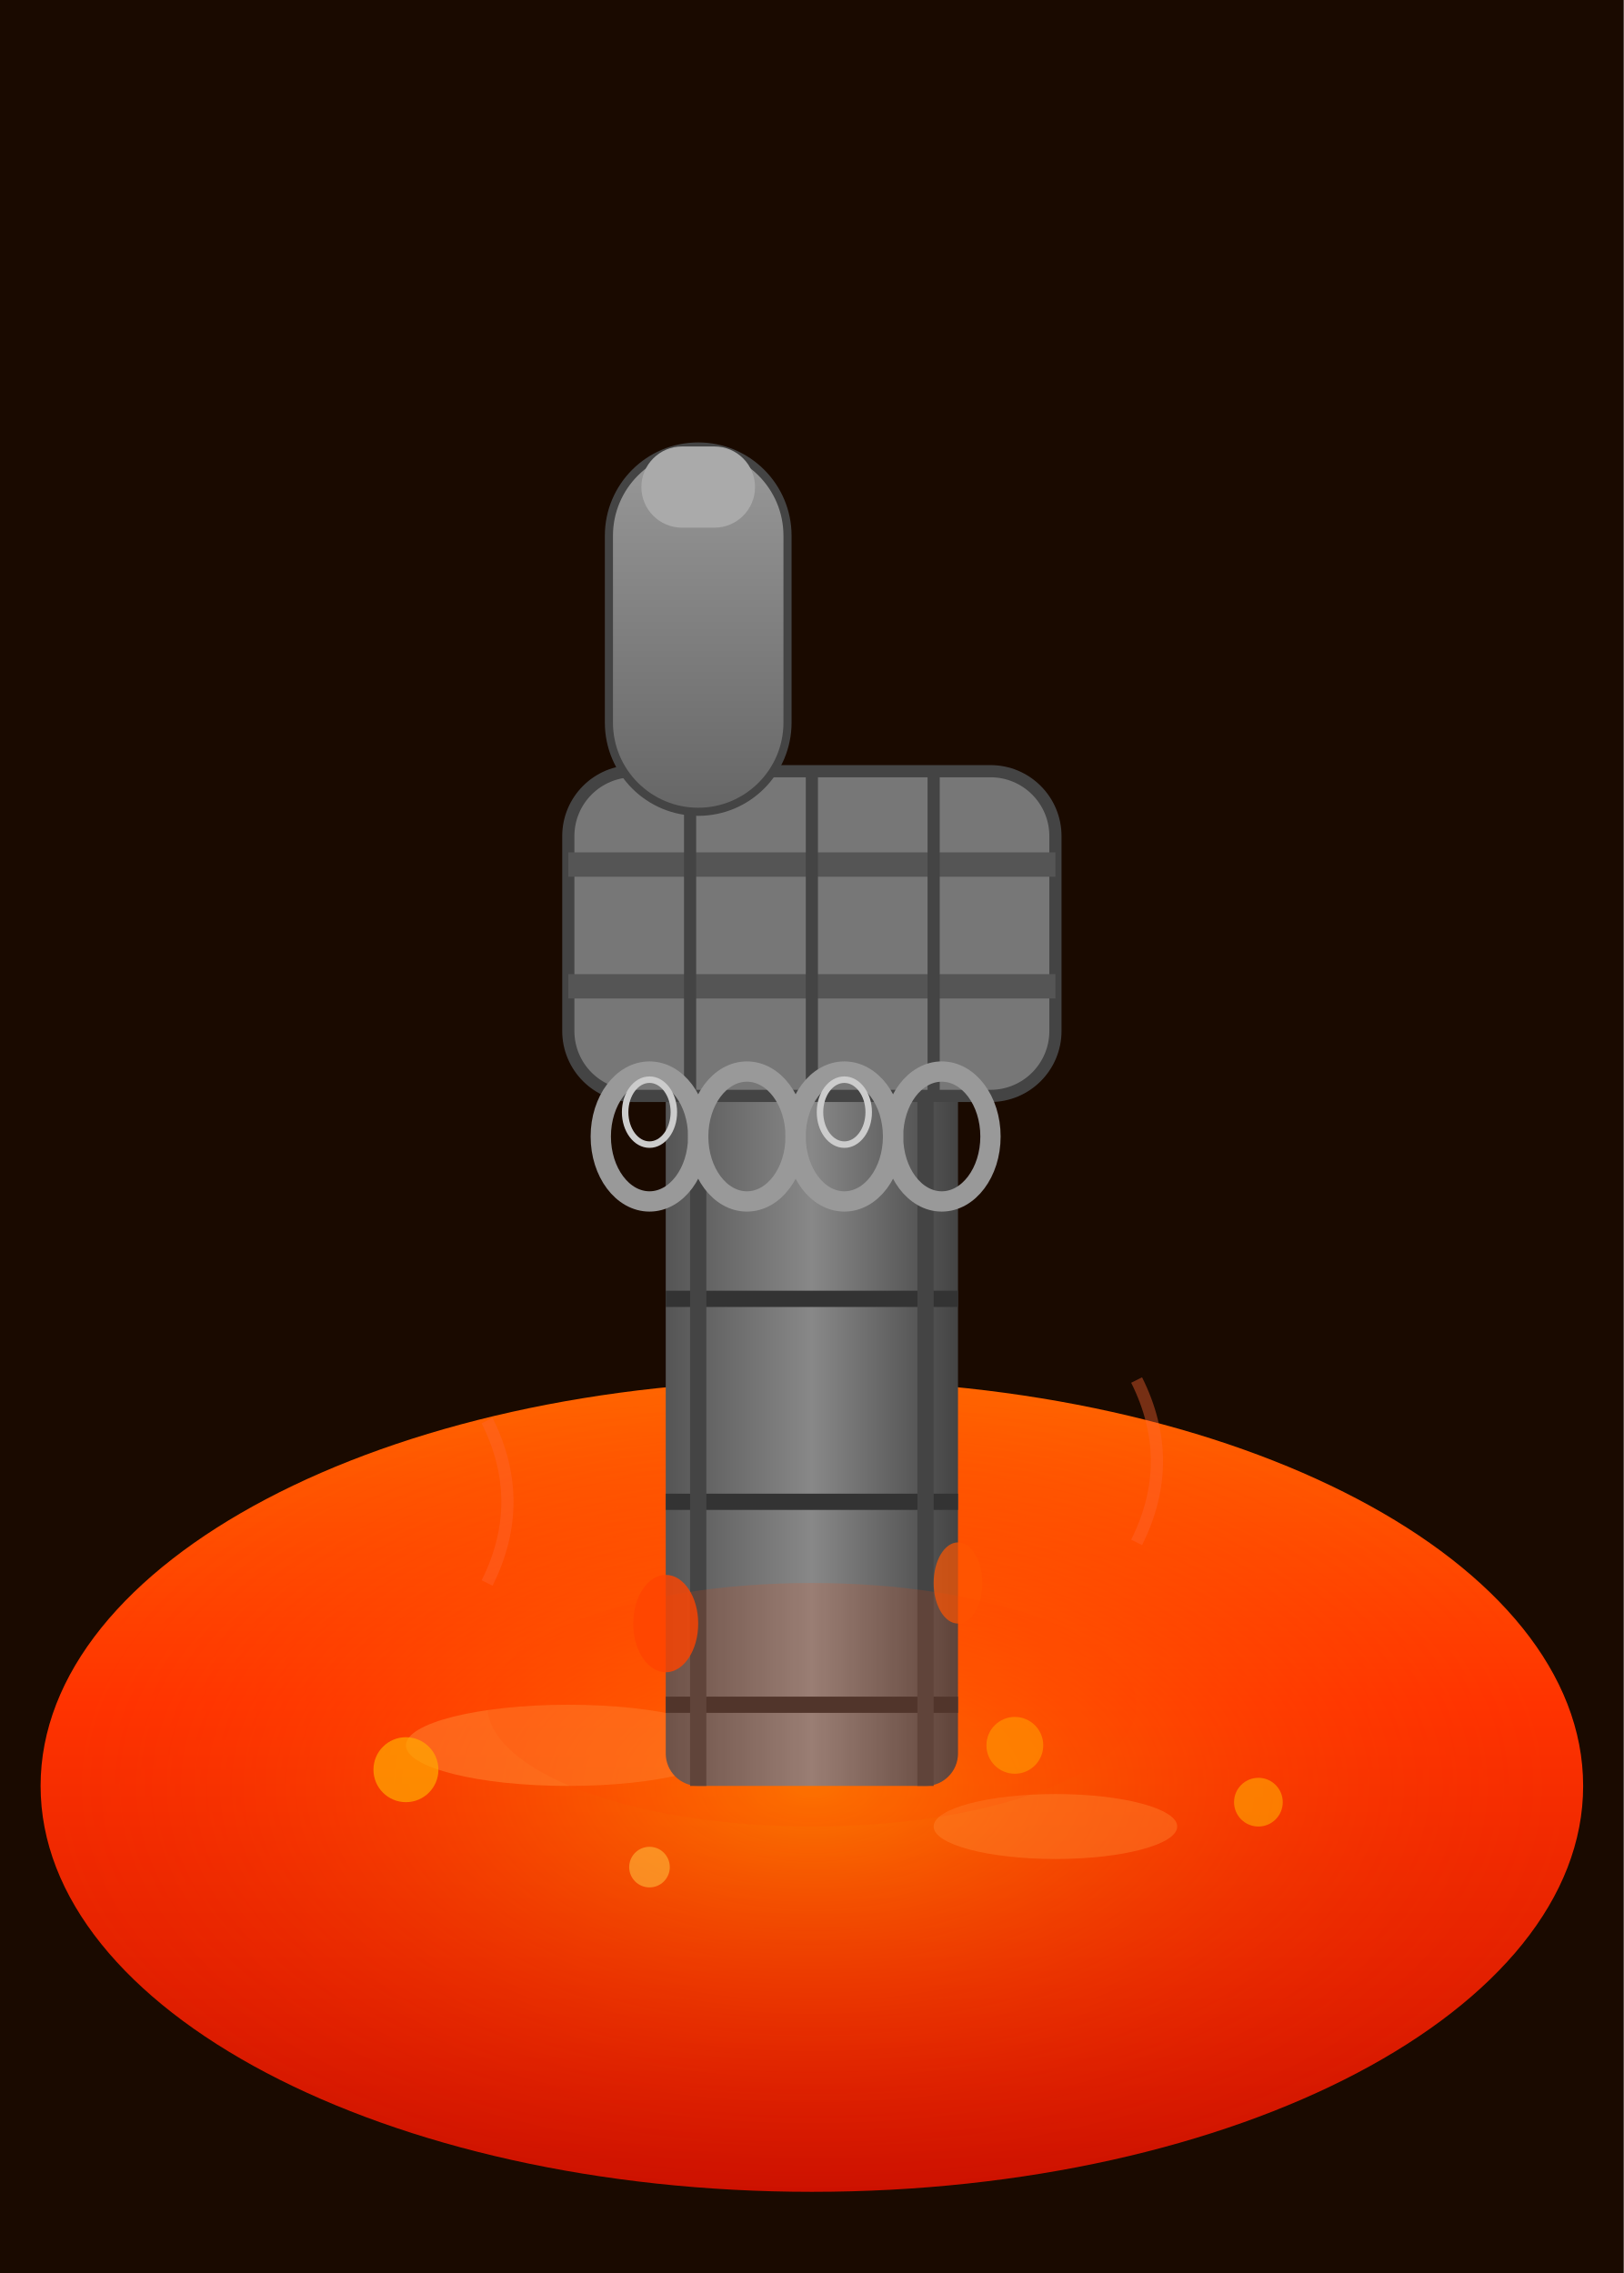
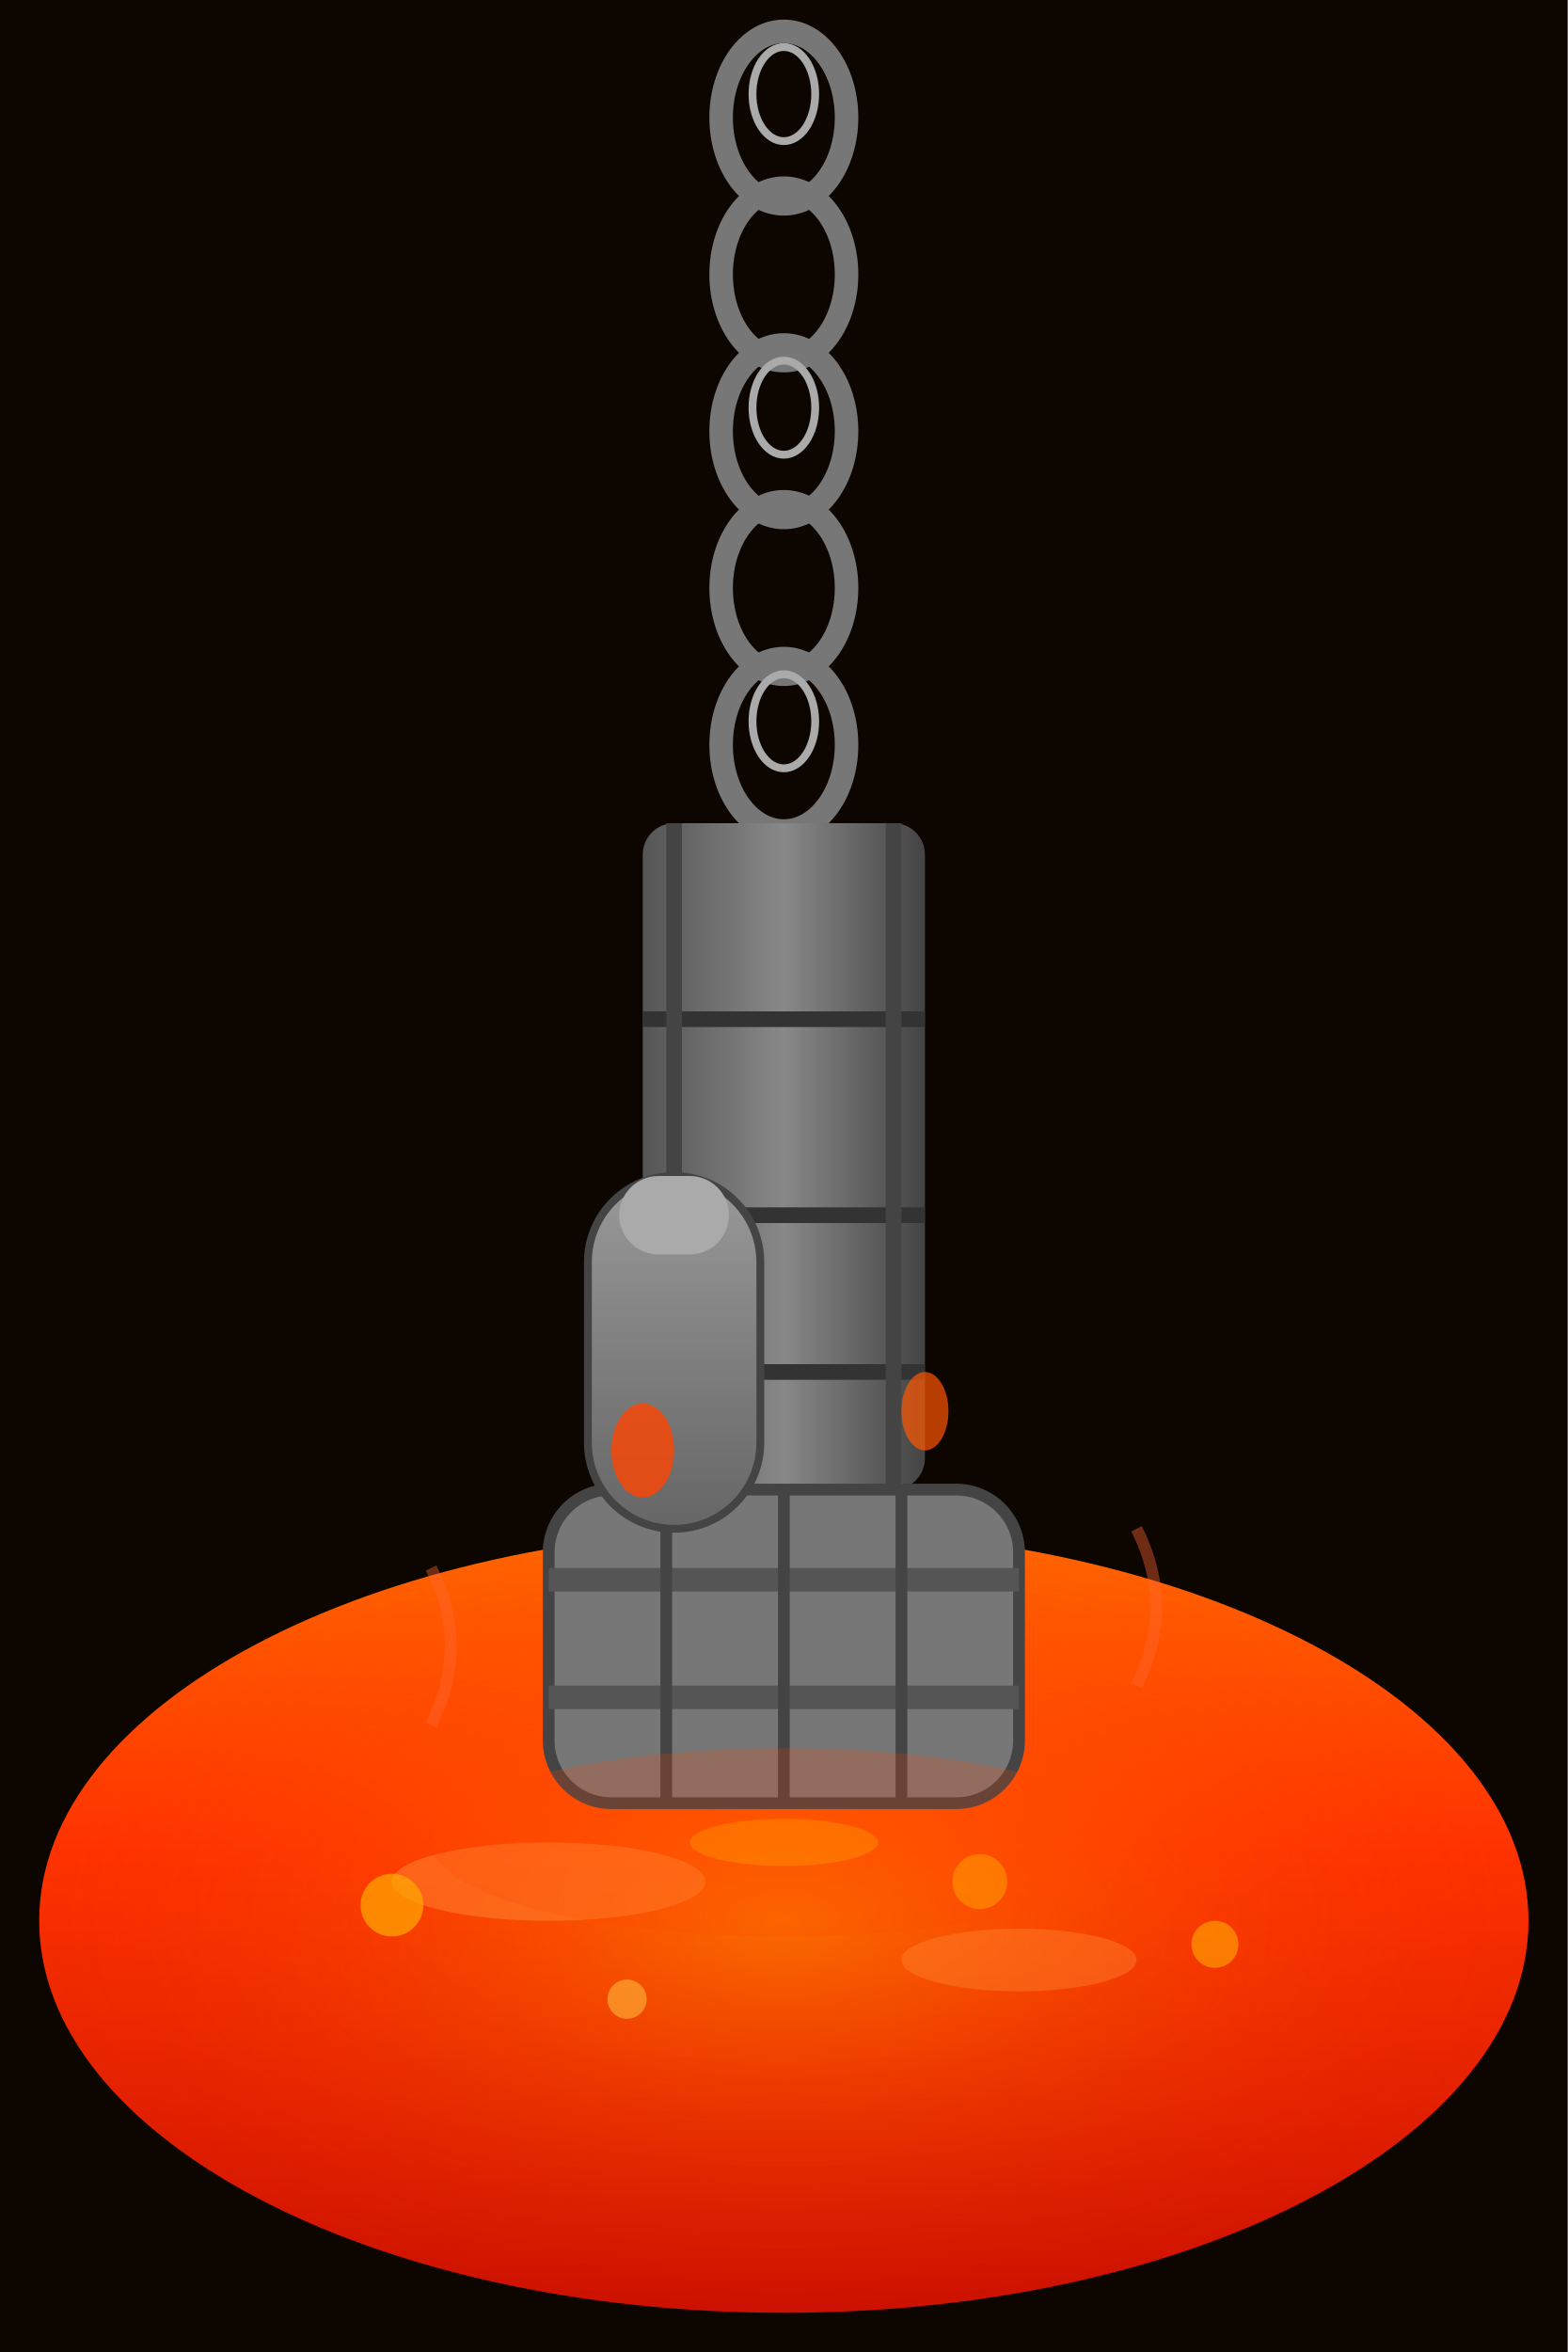
- <svg xmlns="http://www.w3.org/2000/svg" viewBox="0 0 200 280" width="200" height="280">
+ <svg xmlns="http://www.w3.org/2000/svg" viewBox="0 0 200 300" width="200" height="300">
  <defs>
    <linearGradient id="lava" x1="0" y1="0" x2="0" y2="1">
      <stop offset="0%" stop-color="#ff6600" />
      <stop offset="40%" stop-color="#ff3300" />
      <stop offset="100%" stop-color="#cc1100" />
    </linearGradient>
    <linearGradient id="arm" x1="0" y1="0" x2="1" y2="0">
      <stop offset="0%" stop-color="#555" />
      <stop offset="50%" stop-color="#888" />
      <stop offset="100%" stop-color="#444" />
    </linearGradient>
    <radialGradient id="glow" cx="50%" cy="50%" r="50%">
-       <stop offset="0%" stop-color="#ffaa00" stop-opacity="0.6" />
+       <stop offset="0%" stop-color="#ffaa00" stop-opacity="0.5" />
      <stop offset="100%" stop-color="#ff3300" stop-opacity="0" />
    </radialGradient>
    <linearGradient id="thumb" x1="0" y1="0" x2="0" y2="1">
      <stop offset="0%" stop-color="#999" />
      <stop offset="100%" stop-color="#666" />
    </linearGradient>
  </defs>
-   <rect x="0" y="0" width="200" height="280" fill="#1a0a00" />
-   <ellipse cx="100" cy="220" rx="95" ry="50" fill="url(#lava)" />
-   <ellipse cx="100" cy="220" rx="95" ry="50" fill="url(#glow)" />
-   <ellipse cx="70" cy="215" rx="20" ry="5" fill="#ff8833" opacity="0.5" />
-   <ellipse cx="130" cy="225" rx="15" ry="4" fill="#ff8833" opacity="0.4" />
-   <ellipse cx="100" cy="210" rx="12" ry="3" fill="#ffcc00" opacity="0.3" />
-   <circle cx="50" cy="218" r="4" fill="#ffaa00" opacity="0.7" />
-   <circle cx="155" cy="222" r="3" fill="#ffaa00" opacity="0.6" />
-   <circle cx="80" cy="230" r="2.5" fill="#ffcc44" opacity="0.5" />
-   <circle cx="125" cy="215" r="3.5" fill="#ffaa00" opacity="0.6" />
-   <path d="M60 195 Q65 185 60 175" stroke="#ff6633" stroke-width="1.5" fill="none" opacity="0.4" />
-   <path d="M140 190 Q145 180 140 170" stroke="#ff6633" stroke-width="1.5" fill="none" opacity="0.4" />
-   <path d="M100 192 Q103 182 100 172" stroke="#ff8844" stroke-width="1" fill="none" opacity="0.3" />
-   <rect x="82" y="130" width="36" height="90" rx="4" fill="url(#arm)" />
-   <line x1="82" y1="160" x2="118" y2="160" stroke="#333" stroke-width="2" />
-   <line x1="82" y1="185" x2="118" y2="185" stroke="#333" stroke-width="2" />
-   <line x1="82" y1="210" x2="118" y2="210" stroke="#333" stroke-width="2" />
-   <line x1="86" y1="130" x2="86" y2="220" stroke="#444" stroke-width="2" />
-   <line x1="114" y1="130" x2="114" y2="220" stroke="#444" stroke-width="2" />
-   <rect x="70" y="95" width="60" height="40" rx="8" fill="#777" stroke="#444" stroke-width="1.5" />
-   <rect x="70" y="105" width="60" height="3" fill="#555" />
-   <rect x="70" y="120" width="60" height="3" fill="#555" />
-   <line x1="85" y1="95" x2="85" y2="135" stroke="#444" stroke-width="1.5" />
-   <line x1="100" y1="95" x2="100" y2="135" stroke="#444" stroke-width="1.5" />
-   <line x1="115" y1="95" x2="115" y2="135" stroke="#444" stroke-width="1.5" />
-   <rect x="75" y="55" width="22" height="45" rx="11" fill="url(#thumb)" stroke="#444" stroke-width="1" />
-   <rect x="79" y="55" width="14" height="10" rx="5" fill="#aaa" />
-   <g fill="none" stroke="#999" stroke-width="2.5">
-     <ellipse cx="80" cy="140" rx="6" ry="8" />
-     <ellipse cx="92" cy="140" rx="6" ry="8" />
-     <ellipse cx="104" cy="140" rx="6" ry="8" />
-     <ellipse cx="116" cy="140" rx="6" ry="8" />
+   <rect x="0" y="0" width="200" height="300" fill="#0d0500" />
+   <ellipse cx="100" cy="245" rx="95" ry="50" fill="url(#lava)" />
+   <ellipse cx="100" cy="245" rx="95" ry="50" fill="url(#glow)" />
+   <ellipse cx="70" cy="240" rx="20" ry="5" fill="#ff8833" opacity="0.5" />
+   <ellipse cx="130" cy="250" rx="15" ry="4" fill="#ff8833" opacity="0.4" />
+   <ellipse cx="100" cy="235" rx="12" ry="3" fill="#ffcc00" opacity="0.3" />
+   <circle cx="50" cy="243" r="4" fill="#ffaa00" opacity="0.7" />
+   <circle cx="155" cy="248" r="3" fill="#ffaa00" opacity="0.6" />
+   <circle cx="80" cy="255" r="2.5" fill="#ffcc44" opacity="0.5" />
+   <circle cx="125" cy="240" r="3.5" fill="#ffaa00" opacity="0.6" />
+   <path d="M55 220 Q60 210 55 200" stroke="#ff6633" stroke-width="1.5" fill="none" opacity="0.4" />
+   <path d="M145 215 Q150 205 145 195" stroke="#ff6633" stroke-width="1.5" fill="none" opacity="0.4" />
+   <path d="M100 218 Q103 208 100 198" stroke="#ff8844" stroke-width="1" fill="none" opacity="0.3" />
+   <g fill="none" stroke="#777" stroke-width="3">
+     <ellipse cx="100" cy="15" rx="8" ry="11" />
+     <ellipse cx="100" cy="35" rx="8" ry="11" />
+     <ellipse cx="100" cy="55" rx="8" ry="11" />
+     <ellipse cx="100" cy="75" rx="8" ry="11" />
+     <ellipse cx="100" cy="95" rx="8" ry="11" />
  </g>
-   <g fill="none" stroke="#ccc" stroke-width="0.8">
-     <ellipse cx="80" cy="137" rx="3" ry="4" />
-     <ellipse cx="104" cy="137" rx="3" ry="4" />
+   <g fill="none" stroke="#aaa" stroke-width="1">
+     <ellipse cx="100" cy="12" rx="4" ry="6" />
+     <ellipse cx="100" cy="52" rx="4" ry="6" />
+     <ellipse cx="100" cy="92" rx="4" ry="6" />
  </g>
-   <ellipse cx="82" cy="200" rx="4" ry="6" fill="#ff4400" opacity="0.8" />
-   <ellipse cx="118" cy="195" rx="3" ry="5" fill="#ff5500" opacity="0.7" />
-   <ellipse cx="100" cy="210" rx="40" ry="15" fill="#ff4400" opacity="0.15" />
+   <rect x="82" y="105" width="36" height="85" rx="4" fill="url(#arm)" />
+   <line x1="82" y1="130" x2="118" y2="130" stroke="#333" stroke-width="2" />
+   <line x1="82" y1="155" x2="118" y2="155" stroke="#333" stroke-width="2" />
+   <line x1="82" y1="175" x2="118" y2="175" stroke="#333" stroke-width="2" />
+   <line x1="86" y1="105" x2="86" y2="190" stroke="#444" stroke-width="2" />
+   <line x1="114" y1="105" x2="114" y2="190" stroke="#444" stroke-width="2" />
+   <rect x="70" y="190" width="60" height="40" rx="8" fill="#777" stroke="#444" stroke-width="1.5" />
+   <rect x="70" y="200" width="60" height="3" fill="#555" />
+   <rect x="70" y="215" width="60" height="3" fill="#555" />
+   <line x1="85" y1="190" x2="85" y2="230" stroke="#444" stroke-width="1.5" />
+   <line x1="100" y1="190" x2="100" y2="230" stroke="#444" stroke-width="1.5" />
+   <line x1="115" y1="190" x2="115" y2="230" stroke="#444" stroke-width="1.5" />
+   <rect x="75" y="150" width="22" height="45" rx="11" fill="url(#thumb)" stroke="#444" stroke-width="1" />
+   <rect x="79" y="150" width="14" height="10" rx="5" fill="#aaa" />
+   <ellipse cx="82" cy="185" rx="4" ry="6" fill="#ff4400" opacity="0.8" />
+   <ellipse cx="118" cy="180" rx="3" ry="5" fill="#ff5500" opacity="0.7" />
+   <ellipse cx="100" cy="235" rx="45" ry="12" fill="#ff4400" opacity="0.2" />
</svg>
